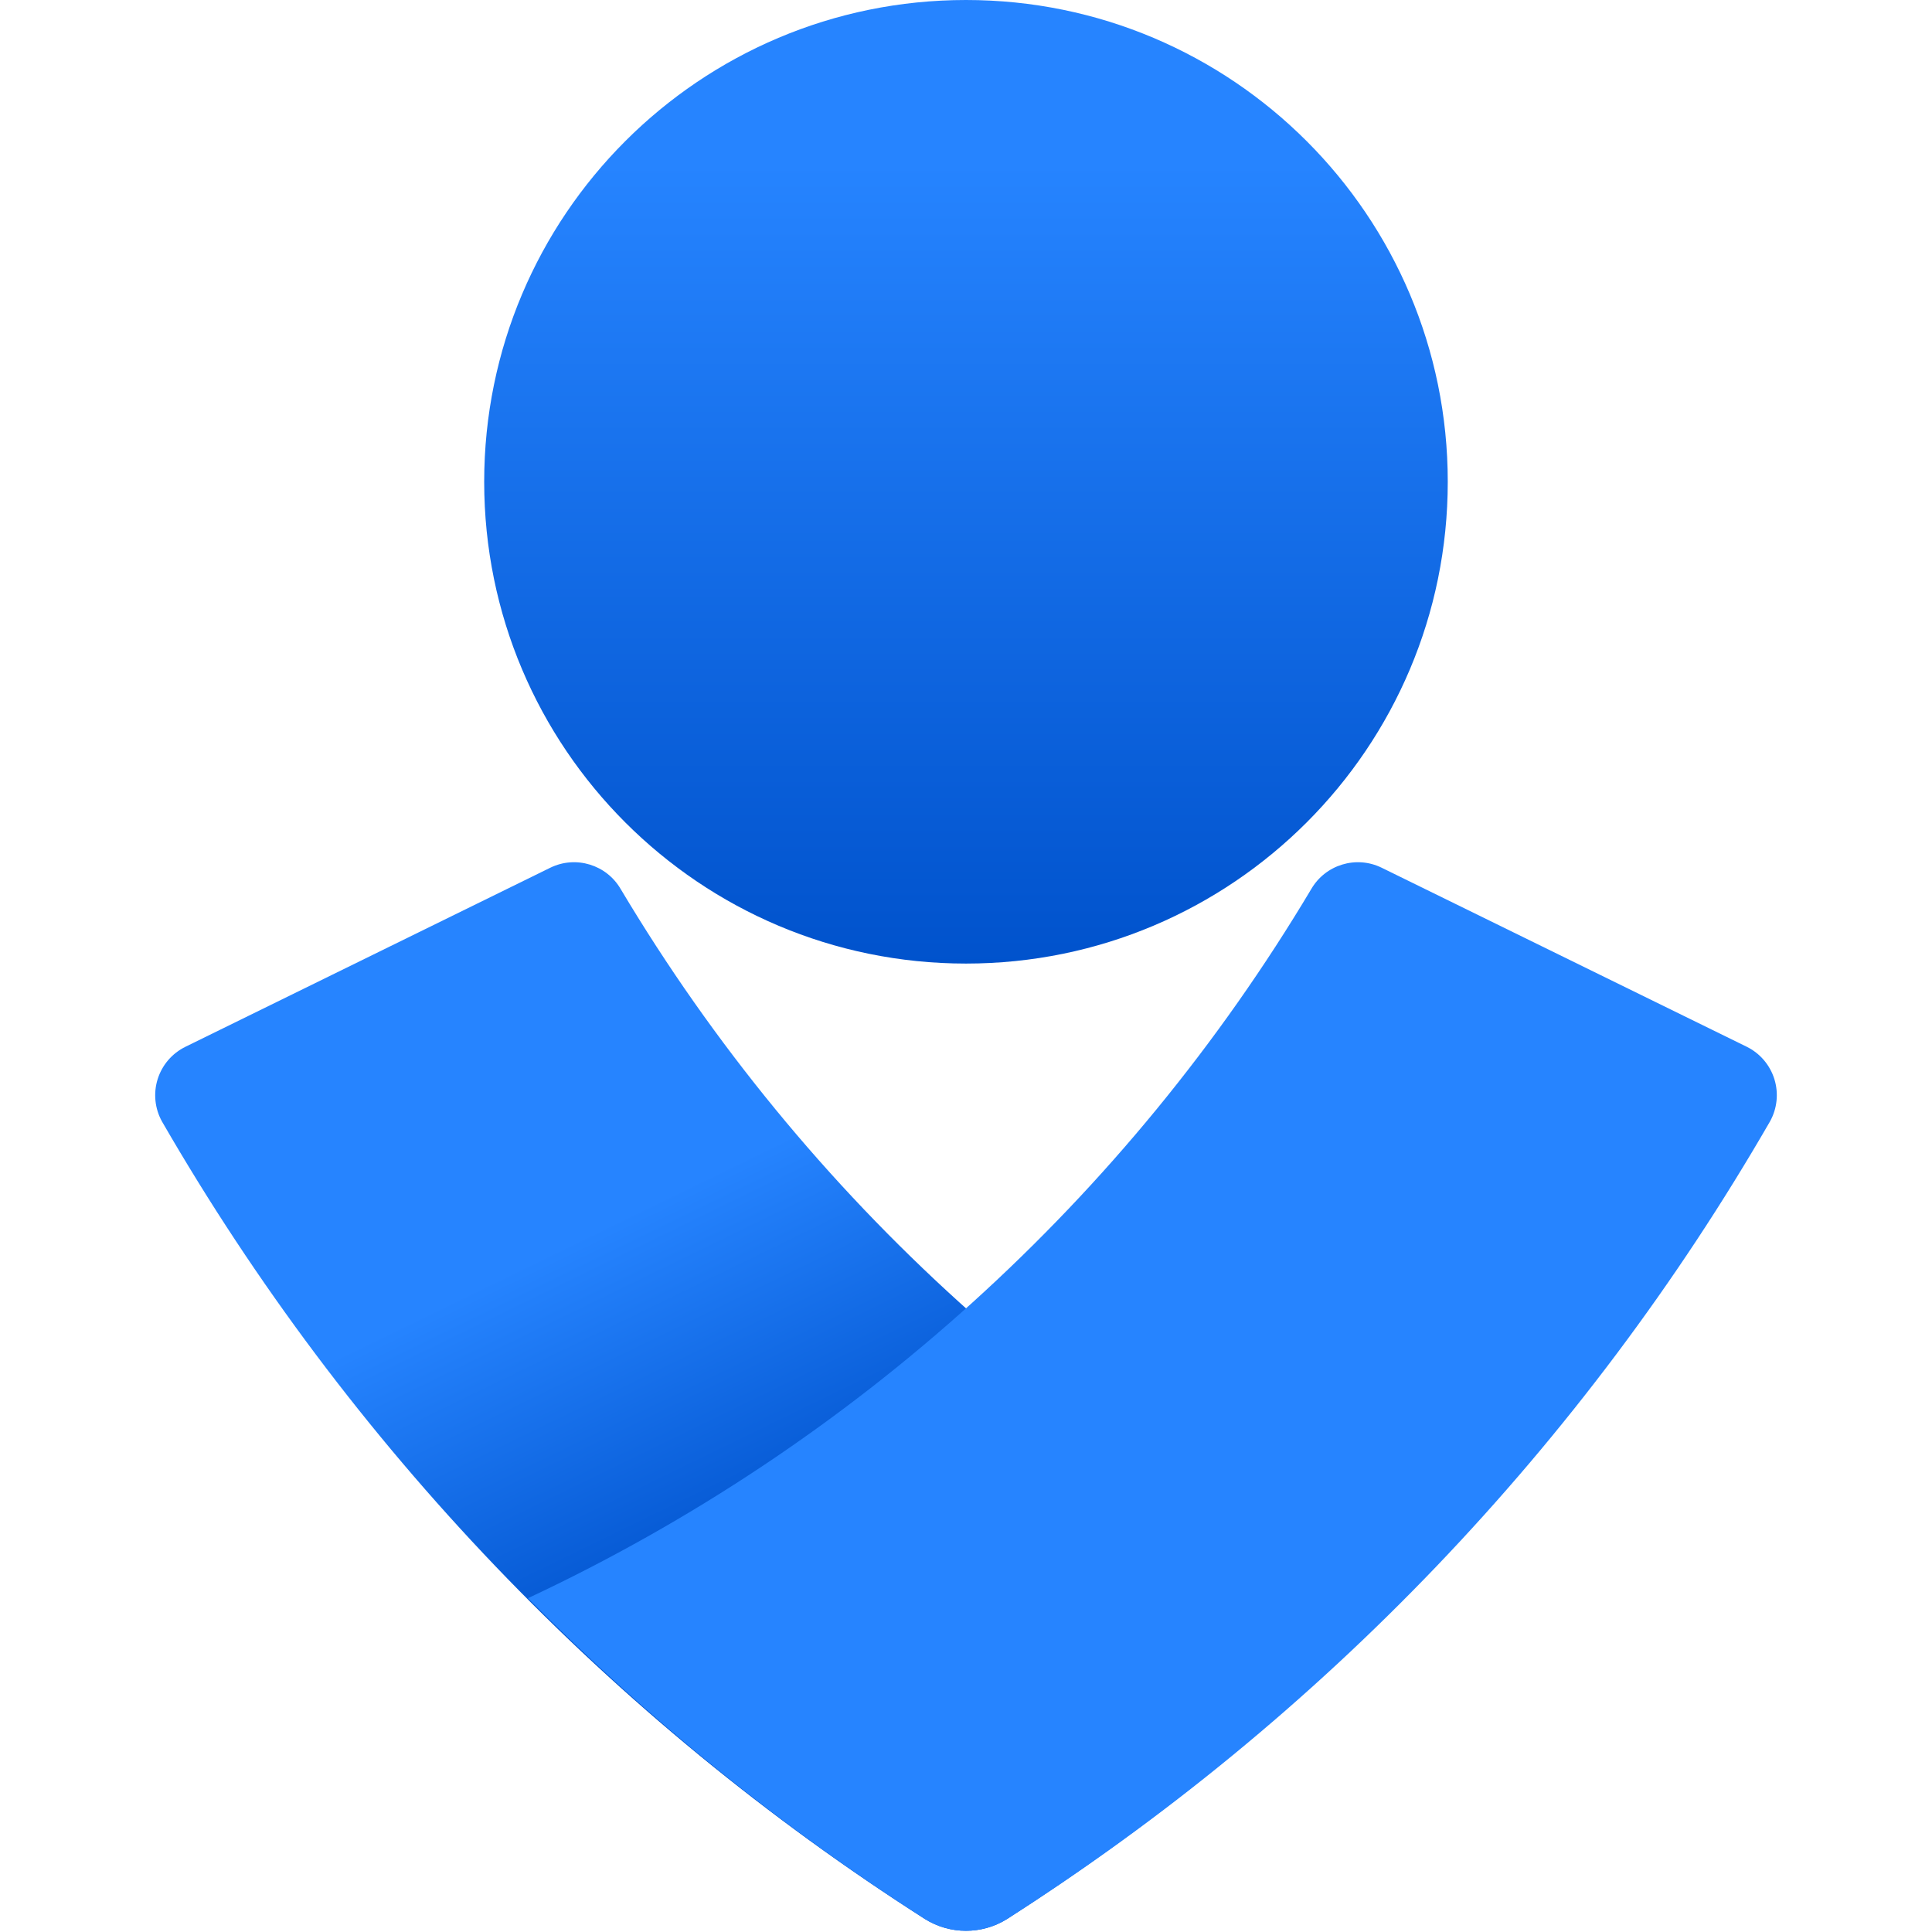
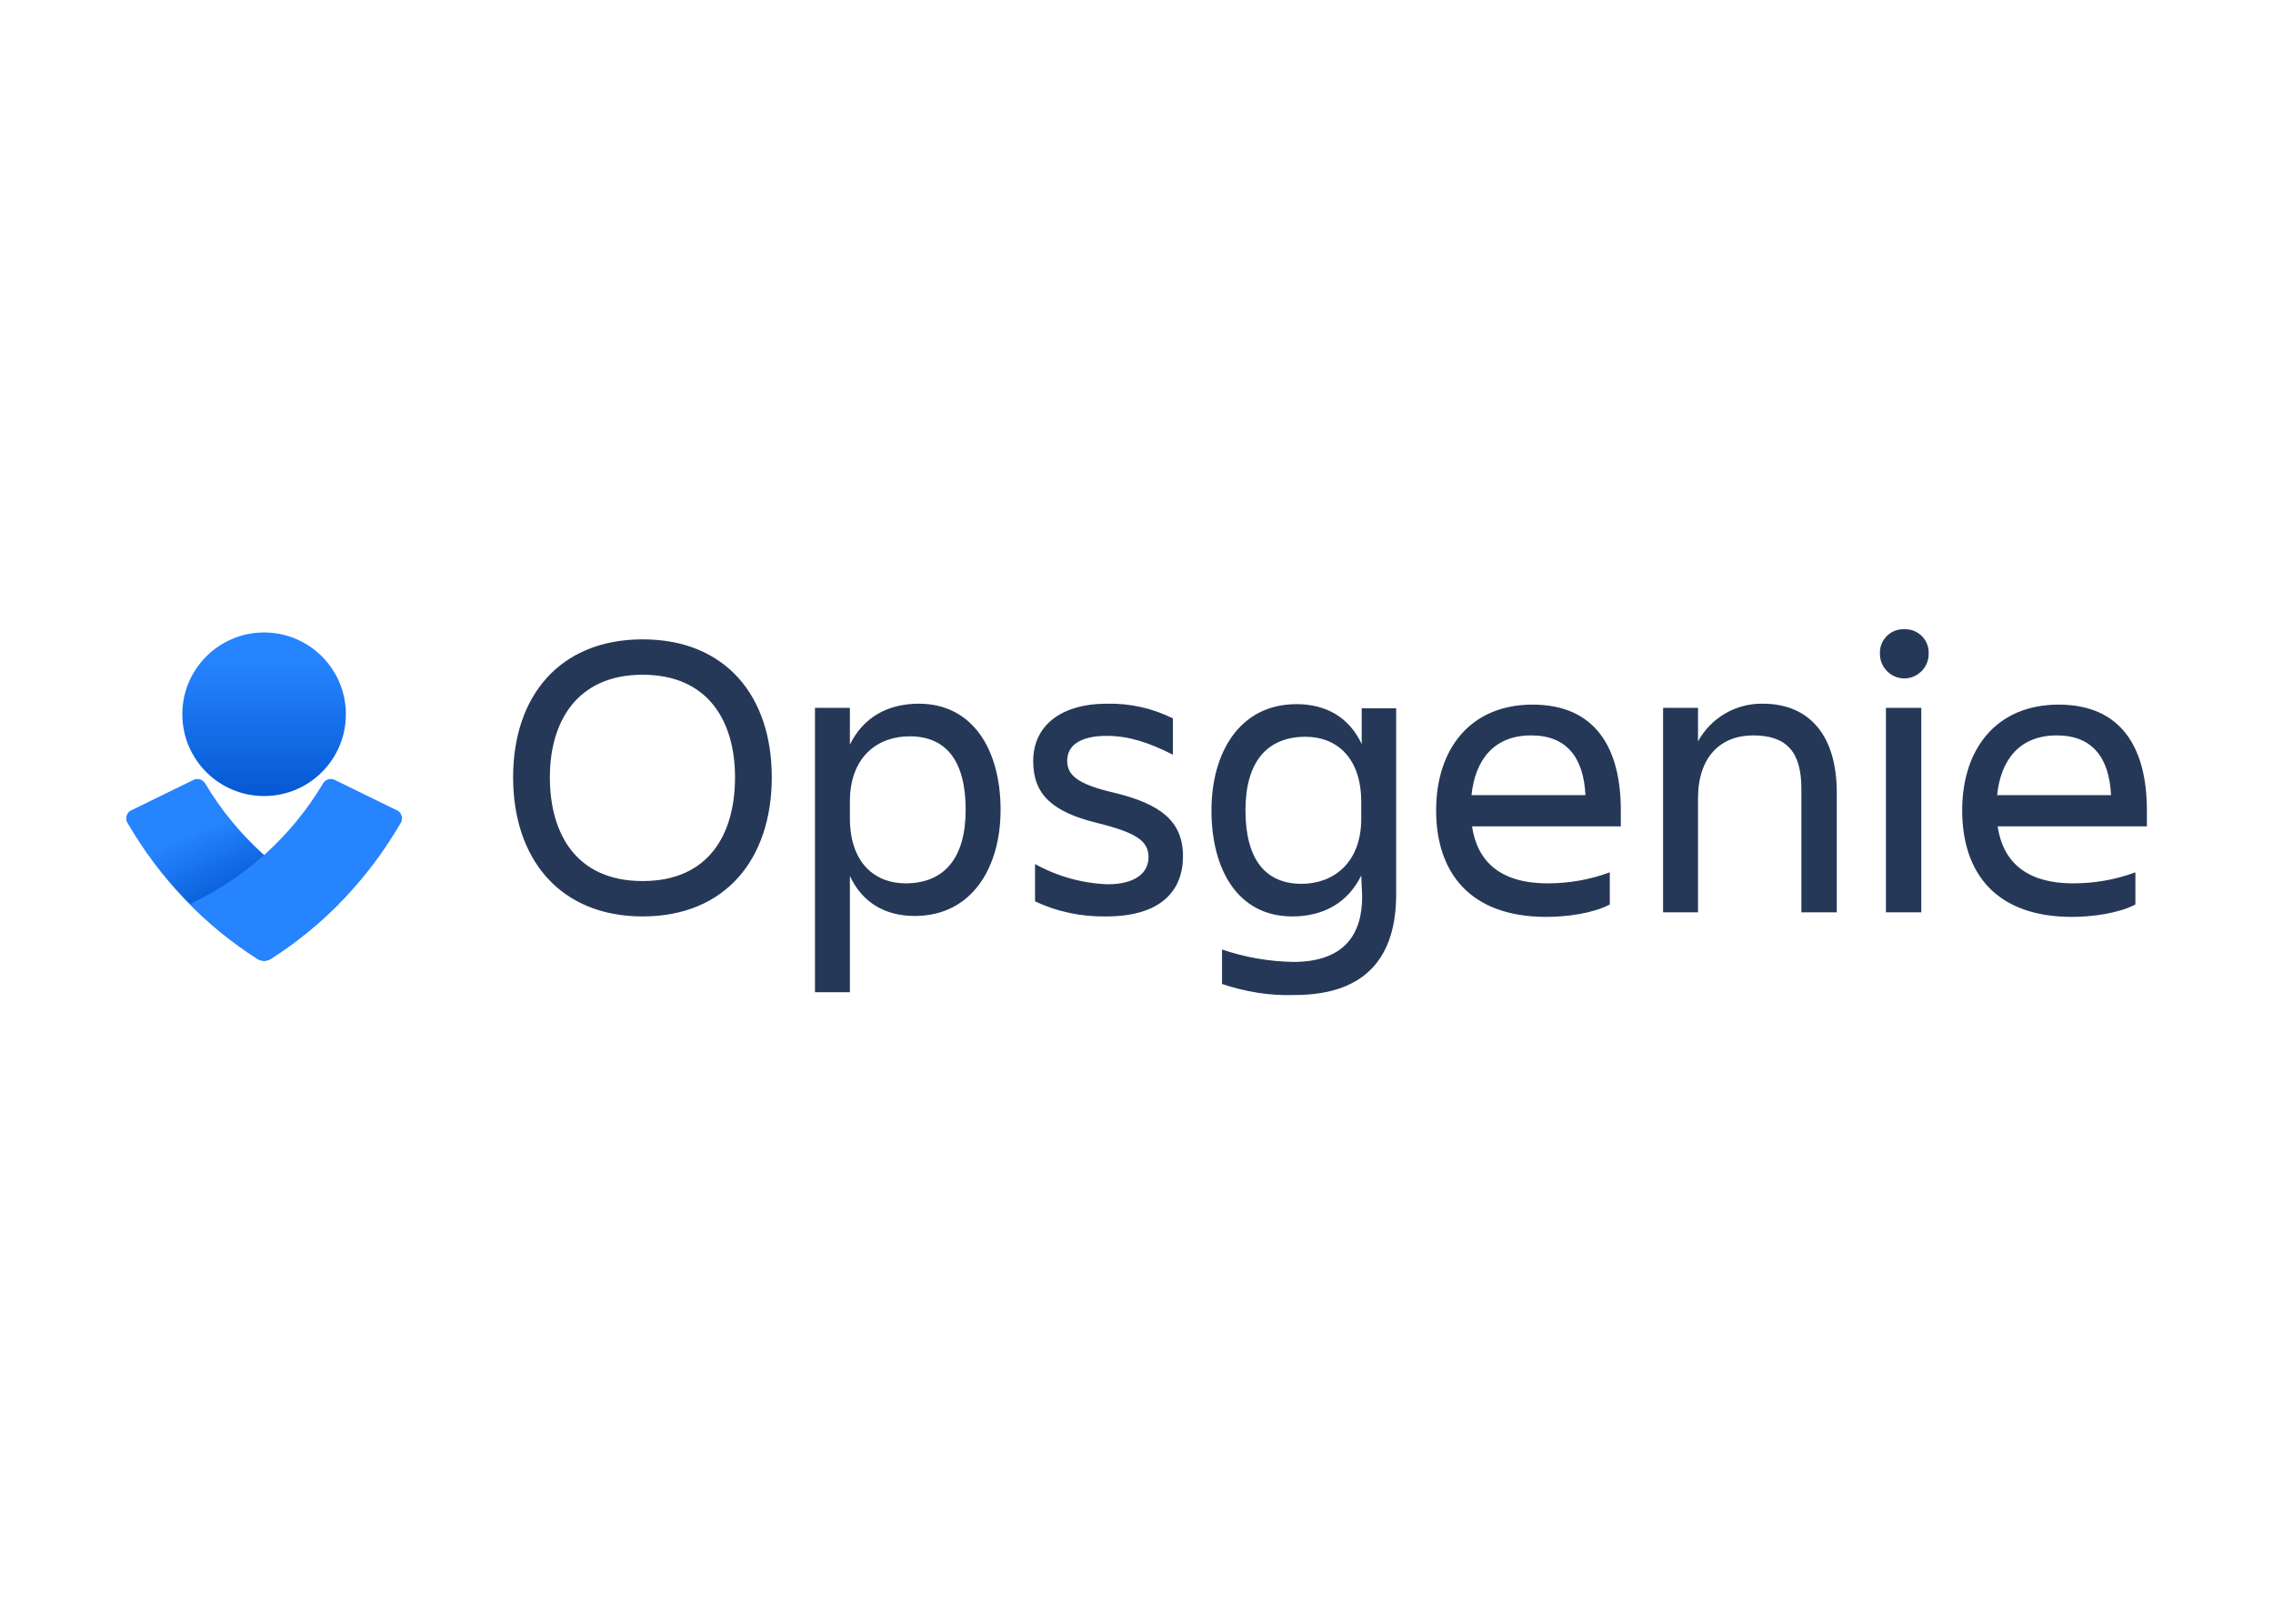
- <svg xmlns="http://www.w3.org/2000/svg" width="800px" height="800px" viewBox="-24.5 0 305 305" version="1.1" preserveAspectRatio="xMidYMid">
-   <defs>
-     <linearGradient x1="50%" y1="16.62%" x2="50%" y2="119.283%" id="linearGradient-1">
-       <stop stop-color="#2684FF" offset="0%">
- 
- </stop>
-       <stop stop-color="#0052CC" offset="82%">
- 
- </stop>
+ <svg xmlns="http://www.w3.org/2000/svg" version="1.0" id="katman_1" x="0px" y="0px" viewBox="0 0 560 400" style="enable-background:new 0 0 560 400;" xml:space="preserve">
+   <style type="text/css">
+ 	.st0{fill:#253858;}
+ 	.st1{fill-rule:evenodd;clip-rule:evenodd;fill:url(#SVGID_1_);}
+ 	.st2{fill:url(#SVGID_2_);}
+ 	.st3{fill:#2684FF;}
+ </style>
+   <g transform="matrix(1.13192 0 0 1.13192 31.11 155.014)">
+     <path class="st0" d="M268.8,53.6c-2.9,5.9-8.2,8.9-15,8.9c-11.8,0-17.6-10.1-17.6-23.1c0-12.5,6.1-23.1,18.5-23.1   c6.5,0,11.5,2.9,14.2,8.7v-7.8h7.5v40.5c0,13.1-6.1,21.9-22.1,21.9c-5.4,0.2-10.7-0.7-15.8-2.4v-7.5c5,1.7,10.2,2.6,15.5,2.7   c11.1,0,15-6,15-14.2L268.8,53.6z M157.5,79h-7.6V17.1h7.6v8c2.9-5.9,8.2-8.9,15-8.9c11.8,0,17.8,10.1,17.8,23.1   c0,12.5-6.2,23.1-18.7,23.1c-6.4,0-11.4-2.9-14.1-8.7V79z M213.3,62.5c-5.3,0.1-10.7-1-15.5-3.3v-8.1c4.9,2.7,10.3,4.2,15.8,4.4   c5.9,0,8.9-2.4,8.9-5.9s-2.6-5.3-11-7.4c-9.9-2.4-14.1-6.2-14.1-13.5c0-7.7,6-12.5,16.1-12.5c5-0.1,9.9,1,14.3,3.2v7.9   c-5.3-2.7-9.7-4.1-14.4-4.1c-5.6,0-8.6,2-8.6,5.4c0,3.1,2.1,5.1,10.3,7c9.9,2.4,14.9,6.1,14.9,13.8C230,56.9,225.2,62.5,213.3,62.5   L213.3,62.5z M84.2,32.2c0-17.6,10.1-30,28.2-30s28.1,12.4,28.1,30c0,17.8-10.1,30.3-28.1,30.3S84.2,50,84.2,32.2z M292.9,42.8   c1.1,7.6,6,12.5,16.5,12.5c4.6,0,9.2-0.8,13.5-2.4v7c-3.6,1.9-9.2,2.7-13.8,2.7c-16.6,0-24-9.6-24-23.2c0-13.4,7.5-23,21-23   c13.7,0,19.2,9.5,19.2,23v3.5H292.9z M407.3,42.8c1.1,7.6,6,12.5,16.5,12.5c4.6,0,9.2-0.8,13.5-2.4v7c-3.6,1.9-9.3,2.7-13.8,2.7   c-16.6,0-23.9-9.6-23.9-23.2c0-13.4,7.5-23,21-23c13.7,0,19.2,9.5,19.2,23v3.5H407.3z M390.7,61.6H383V17.1h7.7V61.6z M342.1,61.6   h-7.6V17.1h7.6v7.3c2.8-5.1,8.2-8.3,14.1-8.2c10.2,0,16.1,7,16.1,19.3l0,26.1h-7.7V34.7c0-8-3.2-11.6-10.5-11.6   c-7.1,0-12,4.7-12,13.7L342.1,61.6z M170.5,23.3c-6.9,0-13,4.4-13,14.2v3.6c0,9.9,5.6,14.2,12.1,14.2c8.6,0,13.1-5.7,13.1-16   C182.7,28.7,178.5,23.3,170.5,23.3z M255.8,55.4c6.8,0,13-4.4,13-14.2v-3.6c0-9.9-5.6-14.2-12.1-14.2c-8.6,0-13.1,5.7-13.1,16   C243.6,50,247.9,55.4,255.8,55.4L255.8,55.4L255.8,55.4L255.8,55.4z M92.2,32.2c0,12.4,5.8,22.6,20.2,22.6s20.1-10.2,20.1-22.6   c0-12.1-5.8-22.3-20.1-22.3S92.2,20.1,92.2,32.2L92.2,32.2z M292.8,36.1h24.8c-0.4-8.3-4.2-13-11.8-13   C297.7,23.1,293.6,28.4,292.8,36.1z M407.2,36.1H432c-0.4-8.3-4.2-13-11.8-13C412.1,23.1,408,28.4,407.2,36.1L407.2,36.1z M386.9,0   c0.1,0,0.2,0,0.4,0c2.7,0,5,2.3,5,5c0,0.1,0,0.2,0,0.4c0,2.9-2.4,5.3-5.3,5.3s-5.3-2.4-5.3-5.3c0-0.1,0-0.2,0-0.4c0-2.7,2.3-5,5-5   C386.7,0,386.8,0,386.9,0z" />
+     <linearGradient id="SVGID_1_" gradientUnits="userSpaceOnUse" x1="-620.127" y1="532.16" x2="-619.127" y2="532.16" gradientTransform="matrix(0 41.4622 41.4622 0 -22034.502 25718.408)">
+       <stop offset="0" style="stop-color:#2684FF" />
+       <stop offset="0.82" style="stop-color:#0052CC" />
+       <stop offset="1" style="stop-color:#0052CC" />
    </linearGradient>
-     <linearGradient x1="41.18%" y1="31.16%" x2="67.714%" y2="78.678%" id="linearGradient-2">
-       <stop stop-color="#2684FF" offset="0%">
- 
- </stop>
-       <stop stop-color="#0052CC" offset="62%">
- 
- </stop>
-     </linearGradient>
-   </defs>
-   <g>
-     <circle fill="url(#linearGradient-1)" cx="127.996" cy="76.058" r="76.058">
- 
- </circle>
-     <path d="M121.516,302.953 C71.843,271.266 30.532,228.083 1.077,177.056 C-0.062,175.011 -0.31,172.587 0.392,170.354 C1.093,168.121 2.682,166.274 4.786,165.247 L62.383,136.981 C66.412,135.016 71.275,136.507 73.511,140.392 C102.631,189.198 145.69,228.175 197.147,252.304 C178.17,271.425 157.154,288.41 134.476,302.953 C130.511,305.429 125.481,305.429 121.516,302.953 Z" fill="url(#linearGradient-2)">
- 
- </path>
-     <path d="M134.476,302.953 C184.155,271.274 225.468,228.089 254.916,177.056 C256.057,175.016 256.311,172.597 255.618,170.364 C254.925,168.132 253.345,166.282 251.249,165.247 L193.609,136.981 C189.58,135.016 184.718,136.507 182.482,140.392 C153.367,189.203 110.306,228.181 58.845,252.304 C77.811,271.438 98.828,288.424 121.516,302.953 C125.481,305.429 130.511,305.429 134.476,302.953 Z" fill="#2684FF">
- 
- </path>
+     <circle class="st1" cx="30" cy="18.5" r="17.8" />
+     <g>
+       <linearGradient id="SVGID_2_" gradientUnits="userSpaceOnUse" x1="-610.934" y1="530.485" x2="-609.934" y2="530.485" gradientTransform="matrix(13.8887 29.0677 29.0677 -13.8887 -6915.886 25168.352)">
+         <stop offset="0" style="stop-color:#2684FF" />
+         <stop offset="0.62" style="stop-color:#0052CC" />
+         <stop offset="1" style="stop-color:#0052CC" />
+       </linearGradient>
+       <path class="st2" d="M28.5,71.7C16.9,64.3,7.2,54.1,0.3,42.2c-0.2-0.3-0.3-0.6-0.3-1c0-0.8,0.4-1.5,1.1-1.8l13.5-6.6    c0.9-0.5,2.1-0.1,2.6,0.8c6.8,11.4,16.9,20.6,29,26.2c-4.5,4.5-9.4,8.5-14.7,11.9C30.6,72.3,29.4,72.3,28.5,71.7z" />
+       <path class="st3" d="M31.5,71.7c11.7-7.4,21.3-17.6,28.2-29.5c0.2-0.3,0.3-0.6,0.3-1c0-0.8-0.4-1.5-1.1-1.8l-13.5-6.6    c-0.9-0.5-2.1-0.1-2.6,0.8C36,45,25.9,54.2,13.8,59.8c4.4,4.5,9.4,8.5,14.7,11.9C29.4,72.3,30.6,72.3,31.5,71.7z" />
+     </g>
  </g>
</svg>
